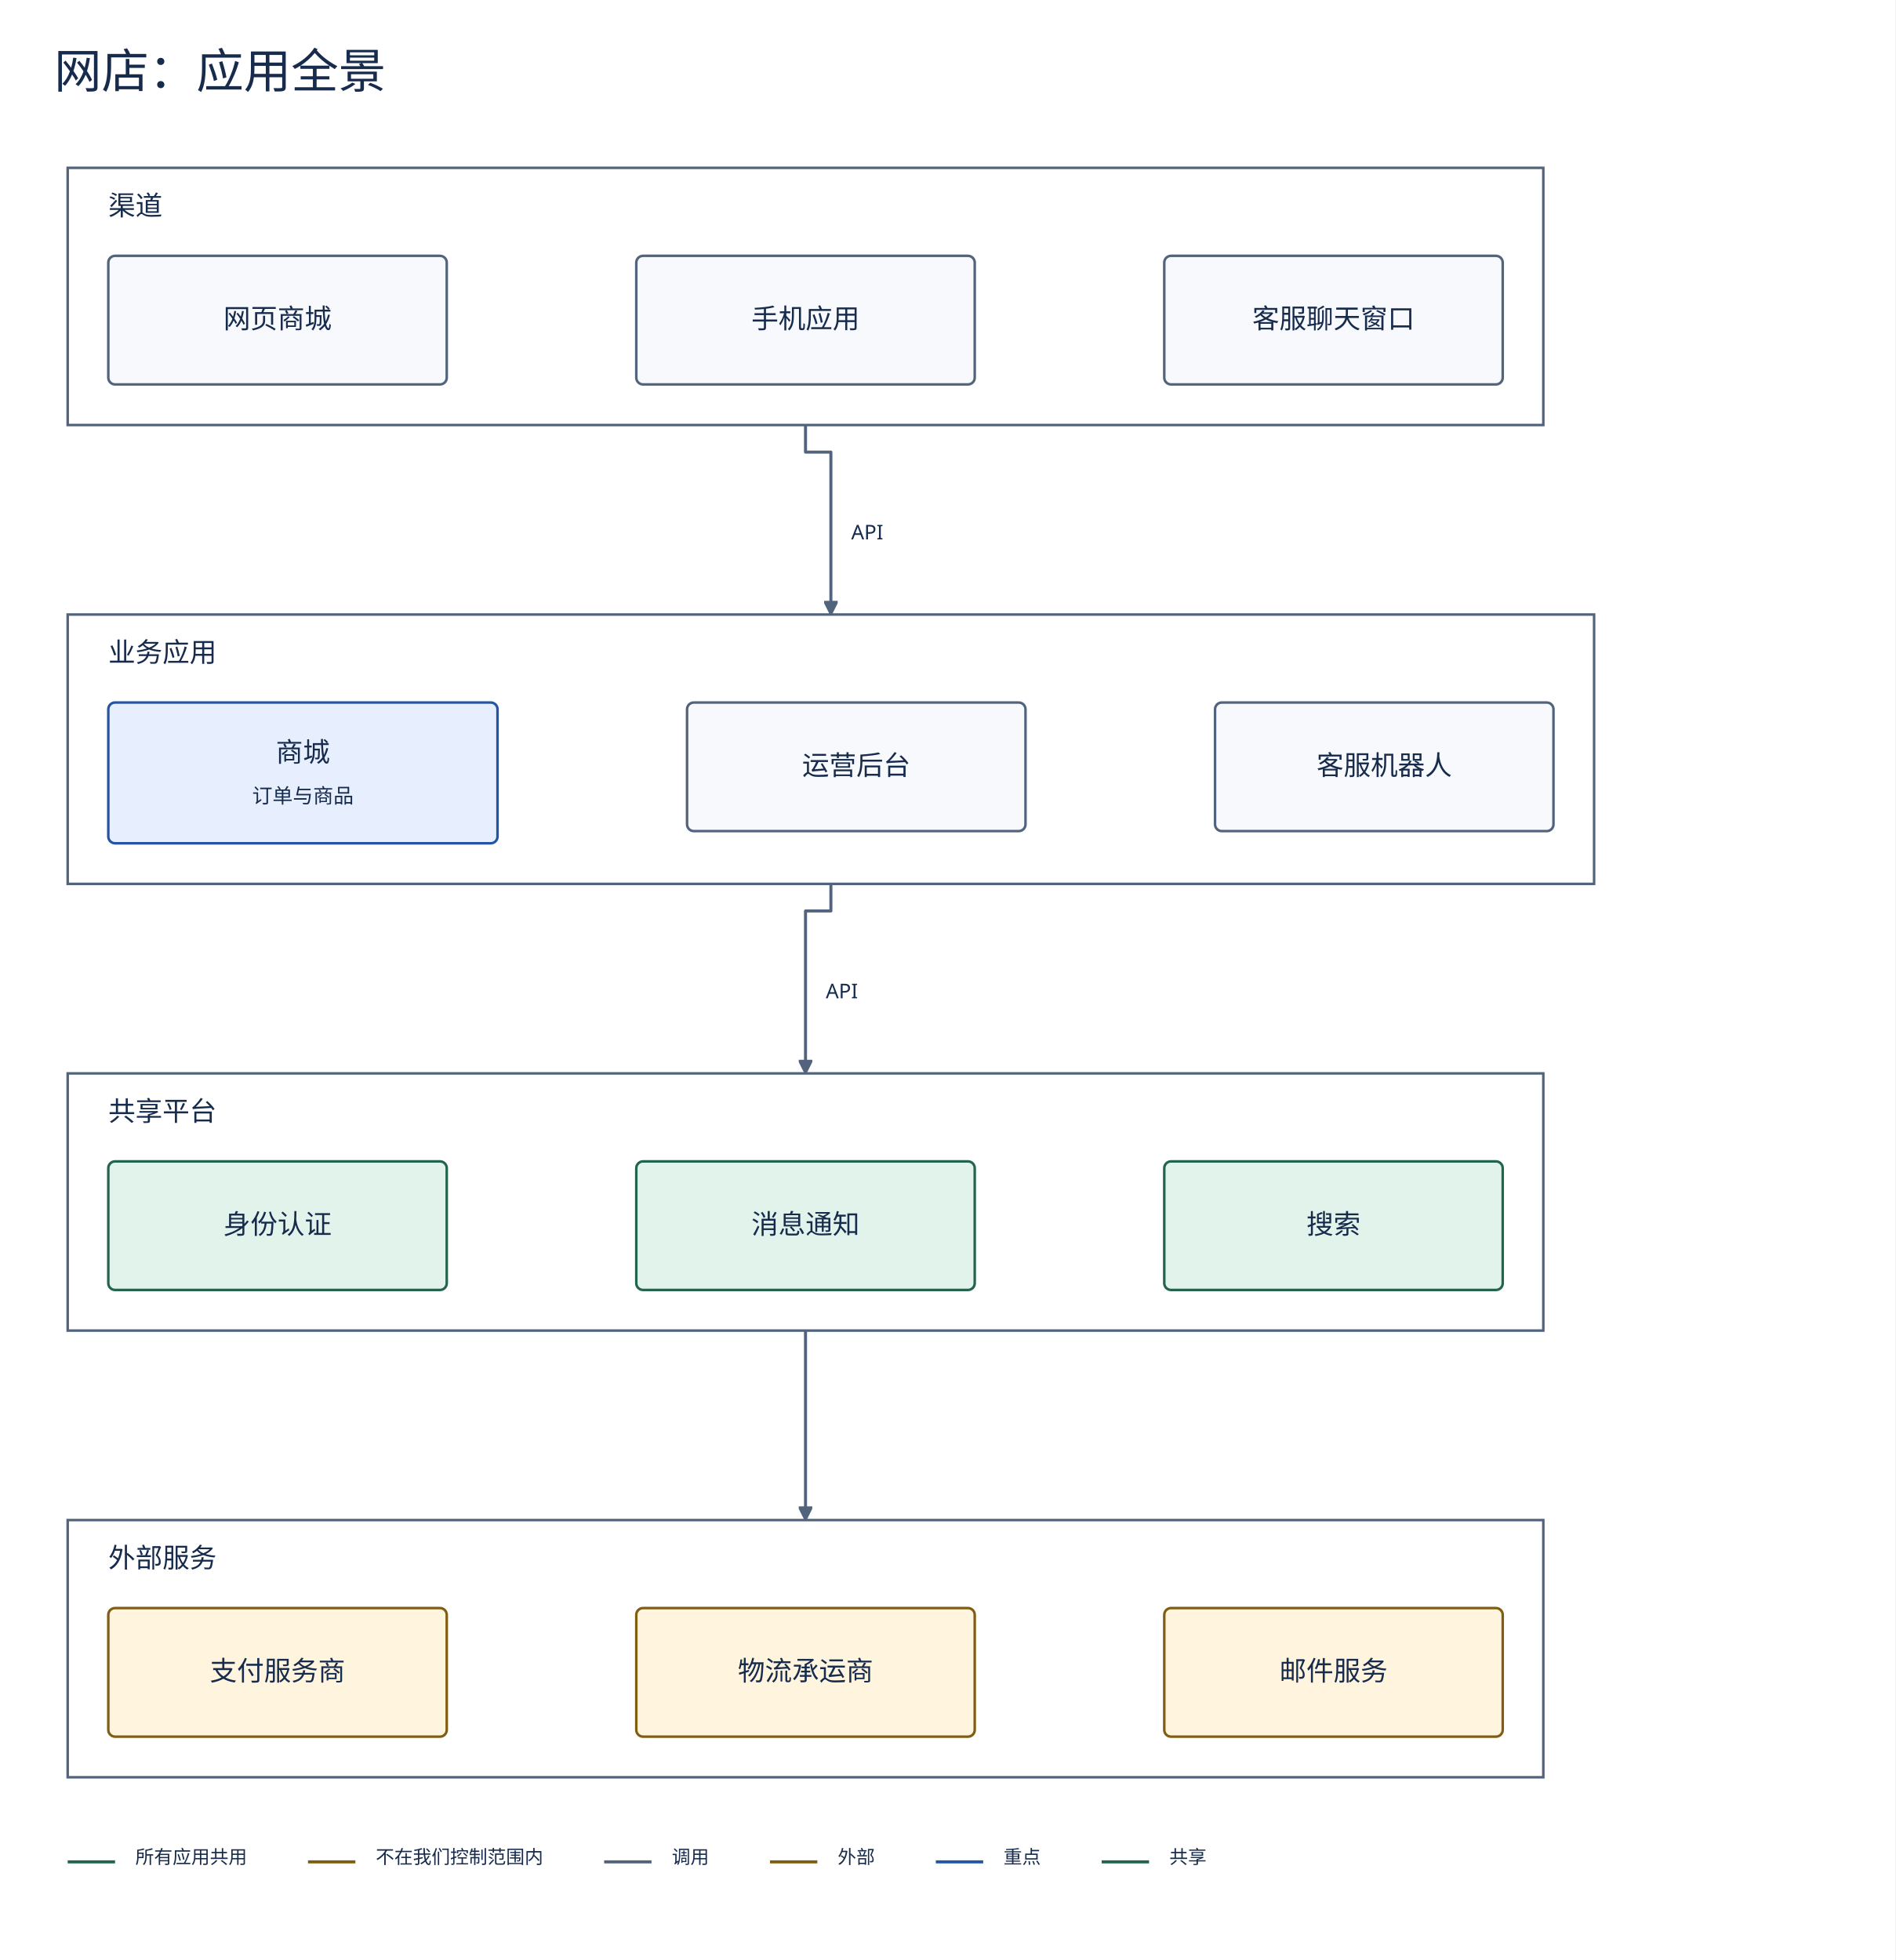
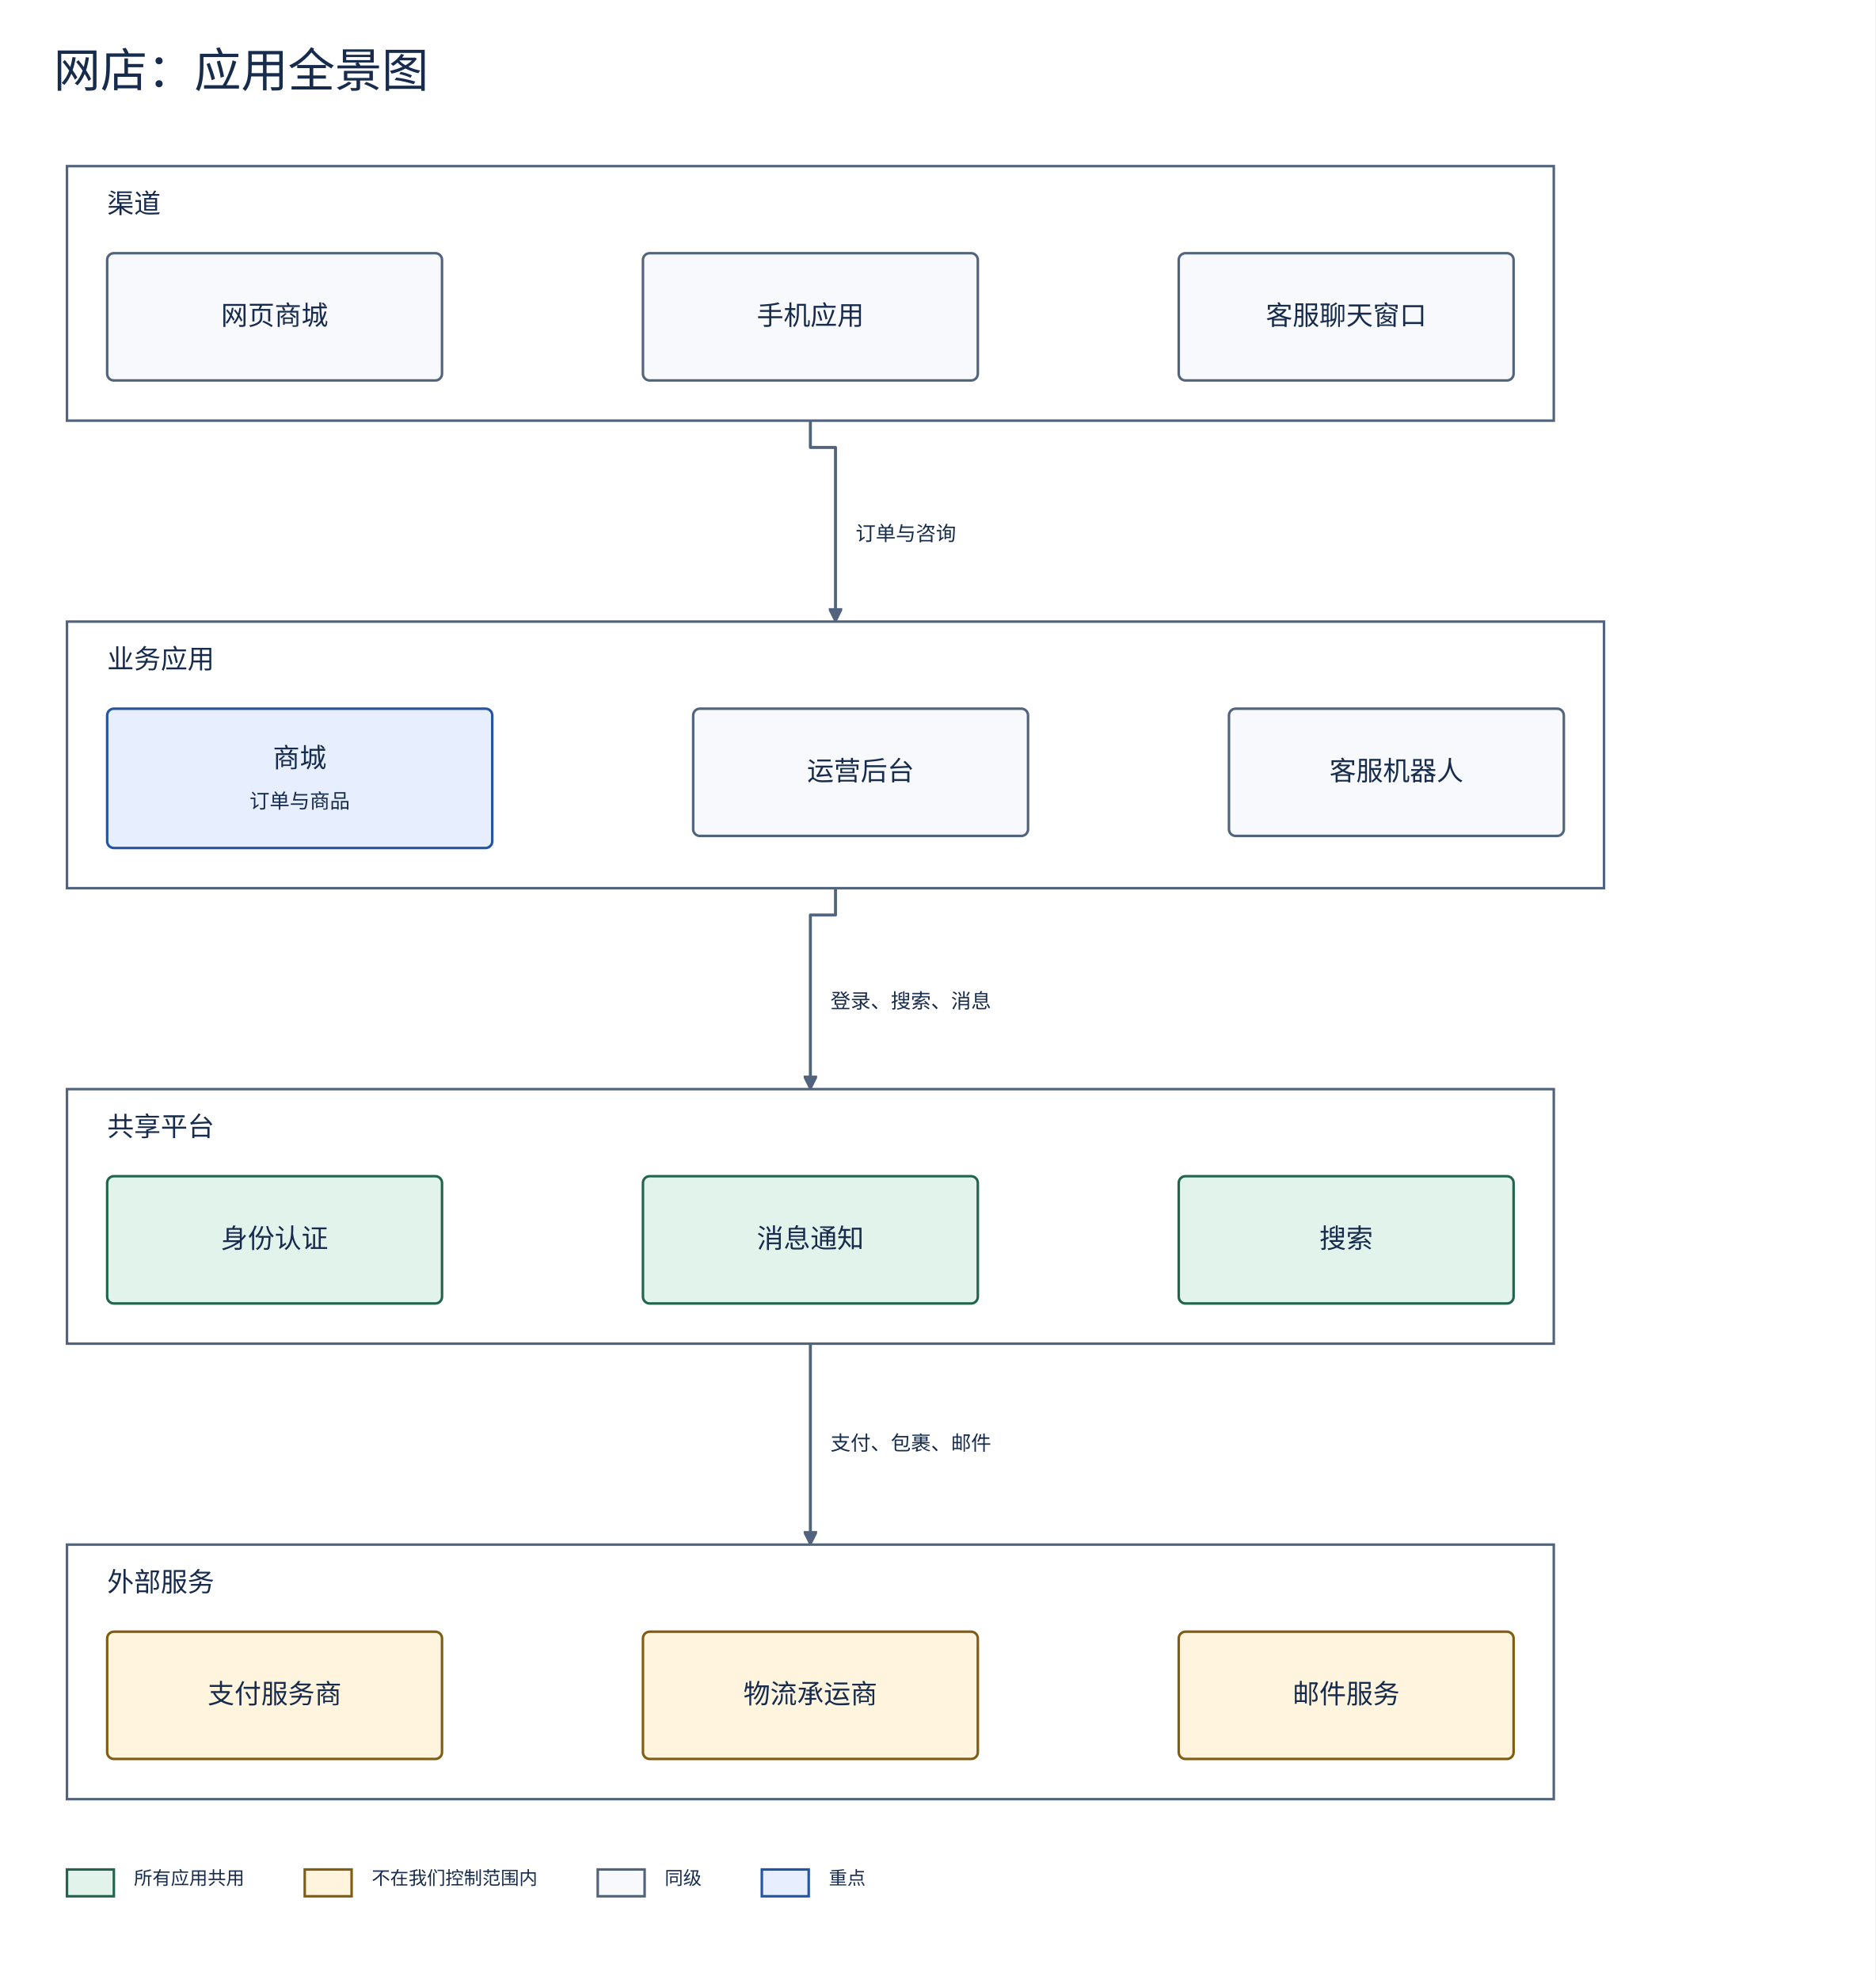
- <svg xmlns="http://www.w3.org/2000/svg" viewBox="0 0 1120 1158.4" width="1120" height="1158.4" lang="zh" role="img" aria-labelledby="c1-zh-document-title c1-zh-document-desc" data-archatlas="0.1" data-measured-with="pillow">
+ <svg xmlns="http://www.w3.org/2000/svg" viewBox="0 0 1120 1182.4" width="1120" height="1182.4" lang="zh" role="img" aria-labelledby="c1-zh-document-title c1-zh-document-desc" data-archatlas="0.1" data-measured-with="pillow">
  <defs>
-     <marker id="c1-zh-marker-external-arrow" viewBox="0 0 10 10" refX="10" refY="5" markerWidth="8" markerHeight="8" markerUnits="userSpaceOnUse" orient="auto-start-reverse">
-       <path d="M 0 0 L 10 5 L 0 10 Z" fill="#805d12" stroke="#805d12" stroke-width="1.5" />
-     </marker>
-     <marker id="c1-zh-marker-external-circle" viewBox="0 0 10 10" refX="5" refY="5" markerWidth="8" markerHeight="8" markerUnits="userSpaceOnUse">
-       <circle cx="5" cy="5" r="3.5" fill="#ffffff" stroke="#805d12" stroke-width="1.5" />
-     </marker>
    <marker id="c1-zh-marker-peer-arrow" viewBox="0 0 10 10" refX="10" refY="5" markerWidth="8" markerHeight="8" markerUnits="userSpaceOnUse" orient="auto-start-reverse">
      <path d="M 0 0 L 10 5 L 0 10 Z" fill="#52647d" stroke="#52647d" stroke-width="1.5" />
    </marker>
    <marker id="c1-zh-marker-peer-circle" viewBox="0 0 10 10" refX="5" refY="5" markerWidth="8" markerHeight="8" markerUnits="userSpaceOnUse">
      <circle cx="5" cy="5" r="3.5" fill="#ffffff" stroke="#52647d" stroke-width="1.5" />
    </marker>
-     <marker id="c1-zh-marker-primary-arrow" viewBox="0 0 10 10" refX="10" refY="5" markerWidth="8" markerHeight="8" markerUnits="userSpaceOnUse" orient="auto-start-reverse">
-       <path d="M 0 0 L 10 5 L 0 10 Z" fill="#2455a4" stroke="#2455a4" stroke-width="1.5" />
-     </marker>
-     <marker id="c1-zh-marker-primary-circle" viewBox="0 0 10 10" refX="5" refY="5" markerWidth="8" markerHeight="8" markerUnits="userSpaceOnUse">
-       <circle cx="5" cy="5" r="3.5" fill="#ffffff" stroke="#2455a4" stroke-width="1.5" />
-     </marker>
-     <marker id="c1-zh-marker-shared-arrow" viewBox="0 0 10 10" refX="10" refY="5" markerWidth="8" markerHeight="8" markerUnits="userSpaceOnUse" orient="auto-start-reverse">
-       <path d="M 0 0 L 10 5 L 0 10 Z" fill="#22644d" stroke="#22644d" stroke-width="1.5" />
-     </marker>
-     <marker id="c1-zh-marker-shared-circle" viewBox="0 0 10 10" refX="5" refY="5" markerWidth="8" markerHeight="8" markerUnits="userSpaceOnUse">
-       <circle cx="5" cy="5" r="3.5" fill="#ffffff" stroke="#22644d" stroke-width="1.5" />
-     </marker>
  </defs>
-   <rect width="1120" height="1158.4" fill="#ffffff" data-role="canvas" />
-   <rect id="c1-zh-shape-group-g_ch" data-id="g_ch" data-role="group" data-parent="" data-kind="layer" fill="#ffffff" stroke="#52647d" stroke-width="1.5" data-box="40 99.2 872 152" x="40" y="99.2" width="872" height="152" rx="0" />
+   <rect width="1120" height="1182.4" fill="#ffffff" data-role="canvas" />
+   <rect id="c1-zh-shape-group-g_ch" data-id="g_ch" data-role="group" data-parent="" data-kind="layer" fill="#ffffff" stroke="#52647d" stroke-width="1.5" data-box="40 99.2 888 152" x="40" y="99.2" width="888" height="152" rx="0" />
  <rect id="c1-zh-shape-node-web" data-id="web" data-role="node" data-parent="g_ch" data-kind="system" fill="#f7f9fc" stroke="#52647d" stroke-width="1.5" data-box="64 151.2 200 76" x="64" y="151.2" width="200" height="76" rx="4" />
-   <rect id="c1-zh-shape-node-mob" data-id="mob" data-role="node" data-parent="g_ch" data-kind="system" fill="#f7f9fc" stroke="#52647d" stroke-width="1.5" data-box="376 151.2 200 76" x="376" y="151.2" width="200" height="76" rx="4" />
-   <rect id="c1-zh-shape-node-chat" data-id="chat" data-role="node" data-parent="g_ch" data-kind="system" fill="#f7f9fc" stroke="#52647d" stroke-width="1.5" data-box="688 151.2 200 76" x="688" y="151.2" width="200" height="76" rx="4" />
-   <rect id="c1-zh-shape-group-g_app" data-id="g_app" data-role="group" data-parent="" data-kind="layer" fill="#ffffff" stroke="#52647d" stroke-width="1.5" data-box="40 363.2 902 159.2" x="40" y="363.2" width="902" height="159.2" rx="0" />
-   <rect id="c1-zh-shape-node-shop" data-id="shop" data-role="node" data-parent="g_app" data-kind="system" fill="#e7efff" stroke="#2455a4" stroke-width="1.5" data-box="64 415.2 230 83.2" x="64" y="415.2" width="230" height="83.2" rx="4" />
-   <rect id="c1-zh-shape-node-back" data-id="back" data-role="node" data-parent="g_app" data-kind="system" fill="#f7f9fc" stroke="#52647d" stroke-width="1.5" data-box="406 415.2 200 76" x="406" y="415.2" width="200" height="76" rx="4" />
-   <rect id="c1-zh-shape-node-bot" data-id="bot" data-role="node" data-parent="g_app" data-kind="system" fill="#f7f9fc" stroke="#52647d" stroke-width="1.5" data-box="718 415.2 200 76" x="718" y="415.2" width="200" height="76" rx="4" />
-   <rect id="c1-zh-shape-group-g_pl" data-id="g_pl" data-role="group" data-parent="" data-kind="layer" fill="#ffffff" stroke="#52647d" stroke-width="1.5" data-box="40 634.4 872 152" x="40" y="634.4" width="872" height="152" rx="0" />
-   <rect id="c1-zh-shape-node-idp" data-id="idp" data-role="node" data-parent="g_pl" data-kind="system" fill="#e2f3ec" stroke="#22644d" stroke-width="1.5" data-box="64 686.4 200 76" x="64" y="686.4" width="200" height="76" rx="4" />
-   <rect id="c1-zh-shape-node-notif" data-id="notif" data-role="node" data-parent="g_pl" data-kind="system" fill="#e2f3ec" stroke="#22644d" stroke-width="1.5" data-box="376 686.4 200 76" x="376" y="686.4" width="200" height="76" rx="4" />
-   <rect id="c1-zh-shape-node-search" data-id="search" data-role="node" data-parent="g_pl" data-kind="system" fill="#e2f3ec" stroke="#22644d" stroke-width="1.5" data-box="688 686.4 200 76" x="688" y="686.4" width="200" height="76" rx="4" />
-   <rect id="c1-zh-shape-group-g_ex" data-id="g_ex" data-role="group" data-parent="" data-kind="layer" fill="#ffffff" stroke="#52647d" stroke-width="1.5" data-box="40 898.4 872 152" x="40" y="898.4" width="872" height="152" rx="0" />
-   <rect id="c1-zh-shape-node-pay" data-id="pay" data-role="node" data-parent="g_ex" data-kind="external" fill="#fff5df" stroke="#805d12" stroke-width="1.5" data-box="64 950.4 200 76" x="64" y="950.4" width="200" height="76" rx="4" />
-   <rect id="c1-zh-shape-node-car" data-id="car" data-role="node" data-parent="g_ex" data-kind="external" fill="#fff5df" stroke="#805d12" stroke-width="1.5" data-box="376 950.4 200 76" x="376" y="950.4" width="200" height="76" rx="4" />
-   <rect id="c1-zh-shape-node-mail" data-id="mail" data-role="node" data-parent="g_ex" data-kind="external" fill="#fff5df" stroke="#805d12" stroke-width="1.5" data-box="688 950.4 200 76" x="688" y="950.4" width="200" height="76" rx="4" />
-   <polyline id="c1-zh-edge-edge-1" data-id="edge-1" data-role="edge" data-from="g_ch" data-to="g_app" data-kind="call" points="476,251.2 476,267.2 491,267.2 491,363.2" fill="none" stroke="#52647d" stroke-width="1.8" stroke-linejoin="round" marker-end="url(#c1-zh-marker-peer-arrow)" />
-   <polyline id="c1-zh-edge-edge-2" data-id="edge-2" data-role="edge" data-from="g_app" data-to="g_pl" data-kind="call" points="491,522.4 491,538.4 476,538.4 476,634.4" fill="none" stroke="#52647d" stroke-width="1.8" stroke-linejoin="round" marker-end="url(#c1-zh-marker-peer-arrow)" />
-   <polyline id="c1-zh-edge-edge-3" data-id="edge-3" data-role="edge" data-from="g_pl" data-to="g_ex" data-kind="call" points="476,786.4 476,898.4" fill="none" stroke="#52647d" stroke-width="1.8" stroke-linejoin="round" marker-end="url(#c1-zh-marker-peer-arrow)" />
-   <polyline id="c1-zh-edge-legend-line-0" data-id="legend-line-0" data-role="edge" data-from="" data-to="" data-kind="legend" points="40,1100.4 68,1100.4" fill="none" stroke="#22644d" stroke-width="1.8" stroke-linejoin="round" />
-   <polyline id="c1-zh-edge-legend-line-1" data-id="legend-line-1" data-role="edge" data-from="" data-to="" data-kind="legend" points="182,1100.4 210,1100.4" fill="none" stroke="#805d12" stroke-width="1.8" stroke-linejoin="round" />
-   <polyline id="c1-zh-edge-legend-line-2" data-id="legend-line-2" data-role="edge" data-from="" data-to="" data-kind="legend" points="357,1100.4 385,1100.4" fill="none" stroke="#52647d" stroke-width="1.8" stroke-linejoin="round" />
-   <polyline id="c1-zh-edge-legend-line-3" data-id="legend-line-3" data-role="edge" data-from="" data-to="" data-kind="legend" points="455,1100.4 483,1100.4" fill="none" stroke="#805d12" stroke-width="1.8" stroke-linejoin="round" />
-   <polyline id="c1-zh-edge-legend-line-4" data-id="legend-line-4" data-role="edge" data-from="" data-to="" data-kind="legend" points="553,1100.4 581,1100.4" fill="none" stroke="#2455a4" stroke-width="1.8" stroke-linejoin="round" />
-   <polyline id="c1-zh-edge-legend-line-5" data-id="legend-line-5" data-role="edge" data-from="" data-to="" data-kind="legend" points="651,1100.4 679,1100.4" fill="none" stroke="#22644d" stroke-width="1.8" stroke-linejoin="round" />
-   <rect id="c1-zh-shape-label-bg-__edge-1-background" data-id="__edge-1-background" data-role="label-bg" data-parent="edge-1" x="498" y="302.8" width="29" height="24.8" fill="#ffffff" fill-opacity="0.92" rx="3" />
-   <rect id="c1-zh-shape-label-bg-__edge-2-background" data-id="__edge-2-background" data-role="label-bg" data-parent="edge-2" x="483" y="574" width="29" height="24.8" fill="#ffffff" fill-opacity="0.92" rx="3" />
-   <text id="c1-zh-text-title-figure-title" data-id="figure-title" data-role="title" data-owner="" x="32" y="52" font-size="28" font-family="&quot;Noto Sans&quot;, &quot;DejaVu Sans&quot;, &quot;Liberation Sans&quot;, &quot;Noto Sans CJK SC&quot;, sans-serif" text-anchor="start" fill="#172b4d" data-text-box="32 24 196 39.2">
+   <rect id="c1-zh-shape-node-mob" data-id="mob" data-role="node" data-parent="g_ch" data-kind="system" fill="#f7f9fc" stroke="#52647d" stroke-width="1.5" data-box="384 151.2 200 76" x="384" y="151.2" width="200" height="76" rx="4" />
+   <rect id="c1-zh-shape-node-chat" data-id="chat" data-role="node" data-parent="g_ch" data-kind="system" fill="#f7f9fc" stroke="#52647d" stroke-width="1.5" data-box="704 151.2 200 76" x="704" y="151.2" width="200" height="76" rx="4" />
+   <rect id="c1-zh-shape-group-g_app" data-id="g_app" data-role="group" data-parent="" data-kind="layer" fill="#ffffff" stroke="#52647d" stroke-width="1.5" data-box="40 371.2 918 159.2" x="40" y="371.2" width="918" height="159.2" rx="0" />
+   <rect id="c1-zh-shape-node-shop" data-id="shop" data-role="node" data-parent="g_app" data-kind="system" fill="#e7efff" stroke="#2455a4" stroke-width="1.5" data-box="64 423.2 230 83.2" x="64" y="423.2" width="230" height="83.2" rx="4" />
+   <rect id="c1-zh-shape-node-back" data-id="back" data-role="node" data-parent="g_app" data-kind="system" fill="#f7f9fc" stroke="#52647d" stroke-width="1.5" data-box="414 423.2 200 76" x="414" y="423.2" width="200" height="76" rx="4" />
+   <rect id="c1-zh-shape-node-bot" data-id="bot" data-role="node" data-parent="g_app" data-kind="system" fill="#f7f9fc" stroke="#52647d" stroke-width="1.5" data-box="734 423.2 200 76" x="734" y="423.2" width="200" height="76" rx="4" />
+   <rect id="c1-zh-shape-group-g_pl" data-id="g_pl" data-role="group" data-parent="" data-kind="layer" fill="#ffffff" stroke="#52647d" stroke-width="1.5" data-box="40 650.4 888 152" x="40" y="650.4" width="888" height="152" rx="0" />
+   <rect id="c1-zh-shape-node-idp" data-id="idp" data-role="node" data-parent="g_pl" data-kind="system" fill="#e2f3ec" stroke="#22644d" stroke-width="1.5" data-box="64 702.4 200 76" x="64" y="702.4" width="200" height="76" rx="4" />
+   <rect id="c1-zh-shape-node-notif" data-id="notif" data-role="node" data-parent="g_pl" data-kind="system" fill="#e2f3ec" stroke="#22644d" stroke-width="1.5" data-box="384 702.4 200 76" x="384" y="702.4" width="200" height="76" rx="4" />
+   <rect id="c1-zh-shape-node-search" data-id="search" data-role="node" data-parent="g_pl" data-kind="system" fill="#e2f3ec" stroke="#22644d" stroke-width="1.5" data-box="704 702.4 200 76" x="704" y="702.4" width="200" height="76" rx="4" />
+   <rect id="c1-zh-shape-group-g_ex" data-id="g_ex" data-role="group" data-parent="" data-kind="layer" fill="#ffffff" stroke="#52647d" stroke-width="1.5" data-box="40 922.4 888 152" x="40" y="922.4" width="888" height="152" rx="0" />
+   <rect id="c1-zh-shape-node-pay" data-id="pay" data-role="node" data-parent="g_ex" data-kind="external" fill="#fff5df" stroke="#805d12" stroke-width="1.5" data-box="64 974.4 200 76" x="64" y="974.4" width="200" height="76" rx="4" />
+   <rect id="c1-zh-shape-node-car" data-id="car" data-role="node" data-parent="g_ex" data-kind="external" fill="#fff5df" stroke="#805d12" stroke-width="1.5" data-box="384 974.4 200 76" x="384" y="974.4" width="200" height="76" rx="4" />
+   <rect id="c1-zh-shape-node-mail" data-id="mail" data-role="node" data-parent="g_ex" data-kind="external" fill="#fff5df" stroke="#805d12" stroke-width="1.5" data-box="704 974.4 200 76" x="704" y="974.4" width="200" height="76" rx="4" />
+   <rect id="c1-zh-shape-legend-swatch-__legend-swatch-0" data-id="__legend-swatch-0" data-role="legend-swatch" data-parent="" data-kind="component" fill="#e2f3ec" stroke="#22644d" stroke-width="1.5" data-box="40 1116.4 28 16" x="40" y="1116.4" width="28" height="16" rx="0" />
+   <rect id="c1-zh-shape-legend-swatch-__legend-swatch-1" data-id="__legend-swatch-1" data-role="legend-swatch" data-parent="" data-kind="component" fill="#fff5df" stroke="#805d12" stroke-width="1.5" data-box="182 1116.4 28 16" x="182" y="1116.4" width="28" height="16" rx="0" />
+   <rect id="c1-zh-shape-legend-swatch-__legend-swatch-2" data-id="__legend-swatch-2" data-role="legend-swatch" data-parent="" data-kind="component" fill="#f7f9fc" stroke="#52647d" stroke-width="1.5" data-box="357 1116.4 28 16" x="357" y="1116.4" width="28" height="16" rx="0" />
+   <rect id="c1-zh-shape-legend-swatch-__legend-swatch-3" data-id="__legend-swatch-3" data-role="legend-swatch" data-parent="" data-kind="component" fill="#e7efff" stroke="#2455a4" stroke-width="1.5" data-box="455 1116.4 28 16" x="455" y="1116.4" width="28" height="16" rx="0" />
+   <polyline id="c1-zh-edge-edge-1" data-id="edge-1" data-role="edge" data-from="g_ch" data-to="g_app" data-kind="call" points="484,251.2 484,267.2 499,267.2 499,371.2" fill="none" stroke="#52647d" stroke-width="1.8" stroke-linejoin="round" marker-end="url(#c1-zh-marker-peer-arrow)" />
+   <polyline id="c1-zh-edge-edge-2" data-id="edge-2" data-role="edge" data-from="g_app" data-to="g_pl" data-kind="call" points="499,530.4 499,546.4 484,546.4 484,650.4" fill="none" stroke="#52647d" stroke-width="1.8" stroke-linejoin="round" marker-end="url(#c1-zh-marker-peer-arrow)" />
+   <polyline id="c1-zh-edge-edge-3" data-id="edge-3" data-role="edge" data-from="g_pl" data-to="g_ex" data-kind="call" points="484,802.4 484,922.4" fill="none" stroke="#52647d" stroke-width="1.8" stroke-linejoin="round" marker-end="url(#c1-zh-marker-peer-arrow)" />
+   <rect id="c1-zh-shape-label-bg-__edge-1-background" data-id="__edge-1-background" data-role="label-bg" data-parent="edge-1" x="506" y="306.8" width="70" height="24.8" fill="#ffffff" fill-opacity="0.92" rx="3" />
+   <rect id="c1-zh-shape-label-bg-__edge-2-background" data-id="__edge-2-background" data-role="label-bg" data-parent="edge-2" x="491" y="586" width="106" height="24.8" fill="#ffffff" fill-opacity="0.92" rx="3" />
+   <rect id="c1-zh-shape-label-bg-__edge-3-background" data-id="__edge-3-background" data-role="label-bg" data-parent="edge-3" x="491" y="850" width="106" height="24.8" fill="#ffffff" fill-opacity="0.92" rx="3" />
+   <text id="c1-zh-text-title-figure-title" data-id="figure-title" data-role="title" data-owner="" x="32" y="52" font-size="28" font-family="&quot;Noto Sans&quot;, &quot;DejaVu Sans&quot;, &quot;Liberation Sans&quot;, &quot;Noto Sans CJK SC&quot;, sans-serif" text-anchor="start" fill="#172b4d" data-text-box="32 24 224 39.2">
    <tspan x="32" y="52">
-       <tspan font-family="Noto Sans CJK SC">网店：应用全景</tspan>
+       <tspan font-family="Noto Sans CJK SC">网店：应用全景图</tspan>
    </tspan>
  </text>
  <text id="c1-zh-text-group-title-g_ch-title" data-id="g_ch-title" data-role="group-title" data-owner="g_ch" x="64" y="127.2" font-size="16" font-family="&quot;Noto Sans&quot;, &quot;DejaVu Sans&quot;, &quot;Liberation Sans&quot;, &quot;Noto Sans CJK SC&quot;, sans-serif" text-anchor="start" fill="#172b4d" data-text-box="64 111.2 32 22.4">
    <tspan x="64" y="127.2">
      <tspan font-family="Noto Sans CJK SC">渠道</tspan>
    </tspan>
  </text>
  <text id="c1-zh-text-name-web-name" data-id="web-name" data-role="name" data-owner="web" x="164" y="194" font-size="16" font-family="&quot;Noto Sans&quot;, &quot;DejaVu Sans&quot;, &quot;Liberation Sans&quot;, &quot;Noto Sans CJK SC&quot;, sans-serif" text-anchor="middle" fill="#172b4d" data-text-box="132 178 64 22.4">
    <tspan x="164" y="194">
      <tspan font-family="Noto Sans CJK SC">网页商城</tspan>
    </tspan>
  </text>
-   <text id="c1-zh-text-name-mob-name" data-id="mob-name" data-role="name" data-owner="mob" x="476" y="194" font-size="16" font-family="&quot;Noto Sans&quot;, &quot;DejaVu Sans&quot;, &quot;Liberation Sans&quot;, &quot;Noto Sans CJK SC&quot;, sans-serif" text-anchor="middle" fill="#172b4d" data-text-box="444 178 64 22.4">
-     <tspan x="476" y="194">
+   <text id="c1-zh-text-name-mob-name" data-id="mob-name" data-role="name" data-owner="mob" x="484" y="194" font-size="16" font-family="&quot;Noto Sans&quot;, &quot;DejaVu Sans&quot;, &quot;Liberation Sans&quot;, &quot;Noto Sans CJK SC&quot;, sans-serif" text-anchor="middle" fill="#172b4d" data-text-box="452 178 64 22.4">
+     <tspan x="484" y="194">
      <tspan font-family="Noto Sans CJK SC">手机应用</tspan>
    </tspan>
  </text>
-   <text id="c1-zh-text-name-chat-name" data-id="chat-name" data-role="name" data-owner="chat" x="788" y="194" font-size="16" font-family="&quot;Noto Sans&quot;, &quot;DejaVu Sans&quot;, &quot;Liberation Sans&quot;, &quot;Noto Sans CJK SC&quot;, sans-serif" text-anchor="middle" fill="#172b4d" data-text-box="740 178 96 22.4">
-     <tspan x="788" y="194">
+   <text id="c1-zh-text-name-chat-name" data-id="chat-name" data-role="name" data-owner="chat" x="804" y="194" font-size="16" font-family="&quot;Noto Sans&quot;, &quot;DejaVu Sans&quot;, &quot;Liberation Sans&quot;, &quot;Noto Sans CJK SC&quot;, sans-serif" text-anchor="middle" fill="#172b4d" data-text-box="756 178 96 22.4">
+     <tspan x="804" y="194">
      <tspan font-family="Noto Sans CJK SC">客服聊天窗口</tspan>
    </tspan>
  </text>
-   <text id="c1-zh-text-group-title-g_app-title" data-id="g_app-title" data-role="group-title" data-owner="g_app" x="64" y="391.2" font-size="16" font-family="&quot;Noto Sans&quot;, &quot;DejaVu Sans&quot;, &quot;Liberation Sans&quot;, &quot;Noto Sans CJK SC&quot;, sans-serif" text-anchor="start" fill="#172b4d" data-text-box="64 375.2 64 22.4">
-     <tspan x="64" y="391.2">
+   <text id="c1-zh-text-group-title-g_app-title" data-id="g_app-title" data-role="group-title" data-owner="g_app" x="64" y="399.2" font-size="16" font-family="&quot;Noto Sans&quot;, &quot;DejaVu Sans&quot;, &quot;Liberation Sans&quot;, &quot;Noto Sans CJK SC&quot;, sans-serif" text-anchor="start" fill="#172b4d" data-text-box="64 383.2 64 22.4">
+     <tspan x="64" y="399.2">
      <tspan font-family="Noto Sans CJK SC">业务应用</tspan>
    </tspan>
  </text>
-   <text id="c1-zh-text-name-shop-name" data-id="shop-name" data-role="name" data-owner="shop" x="179" y="450.2" font-size="16" font-family="&quot;Noto Sans&quot;, &quot;DejaVu Sans&quot;, &quot;Liberation Sans&quot;, &quot;Noto Sans CJK SC&quot;, sans-serif" text-anchor="middle" fill="#172b4d" data-text-box="163 434.2 32 22.4">
-     <tspan x="179" y="450.2">
+   <text id="c1-zh-text-name-shop-name" data-id="shop-name" data-role="name" data-owner="shop" x="179" y="458.2" font-size="16" font-family="&quot;Noto Sans&quot;, &quot;DejaVu Sans&quot;, &quot;Liberation Sans&quot;, &quot;Noto Sans CJK SC&quot;, sans-serif" text-anchor="middle" fill="#172b4d" data-text-box="163 442.2 32 22.4">
+     <tspan x="179" y="458.2">
      <tspan font-family="Noto Sans CJK SC">商城</tspan>
    </tspan>
  </text>
-   <text id="c1-zh-text-sub-shop-sub" data-id="shop-sub" data-role="sub" data-owner="shop" x="179" y="474.6" font-size="12" font-family="&quot;Noto Sans&quot;, &quot;DejaVu Sans&quot;, &quot;Liberation Sans&quot;, &quot;Noto Sans CJK SC&quot;, sans-serif" text-anchor="middle" fill="#172b4d" data-text-box="149 462.6 60 16.8">
-     <tspan x="179" y="474.6">
+   <text id="c1-zh-text-sub-shop-sub" data-id="shop-sub" data-role="sub" data-owner="shop" x="179" y="482.6" font-size="12" font-family="&quot;Noto Sans&quot;, &quot;DejaVu Sans&quot;, &quot;Liberation Sans&quot;, &quot;Noto Sans CJK SC&quot;, sans-serif" text-anchor="middle" fill="#172b4d" data-text-box="149 470.6 60 16.8">
+     <tspan x="179" y="482.6">
      <tspan font-family="Noto Sans CJK SC">订单与商品</tspan>
    </tspan>
  </text>
-   <text id="c1-zh-text-name-back-name" data-id="back-name" data-role="name" data-owner="back" x="506" y="458" font-size="16" font-family="&quot;Noto Sans&quot;, &quot;DejaVu Sans&quot;, &quot;Liberation Sans&quot;, &quot;Noto Sans CJK SC&quot;, sans-serif" text-anchor="middle" fill="#172b4d" data-text-box="474 442 64 22.4">
-     <tspan x="506" y="458">
+   <text id="c1-zh-text-name-back-name" data-id="back-name" data-role="name" data-owner="back" x="514" y="466" font-size="16" font-family="&quot;Noto Sans&quot;, &quot;DejaVu Sans&quot;, &quot;Liberation Sans&quot;, &quot;Noto Sans CJK SC&quot;, sans-serif" text-anchor="middle" fill="#172b4d" data-text-box="482 450 64 22.4">
+     <tspan x="514" y="466">
      <tspan font-family="Noto Sans CJK SC">运营后台</tspan>
    </tspan>
  </text>
-   <text id="c1-zh-text-name-bot-name" data-id="bot-name" data-role="name" data-owner="bot" x="818" y="458" font-size="16" font-family="&quot;Noto Sans&quot;, &quot;DejaVu Sans&quot;, &quot;Liberation Sans&quot;, &quot;Noto Sans CJK SC&quot;, sans-serif" text-anchor="middle" fill="#172b4d" data-text-box="778 442 80 22.4">
-     <tspan x="818" y="458">
+   <text id="c1-zh-text-name-bot-name" data-id="bot-name" data-role="name" data-owner="bot" x="834" y="466" font-size="16" font-family="&quot;Noto Sans&quot;, &quot;DejaVu Sans&quot;, &quot;Liberation Sans&quot;, &quot;Noto Sans CJK SC&quot;, sans-serif" text-anchor="middle" fill="#172b4d" data-text-box="794 450 80 22.4">
+     <tspan x="834" y="466">
      <tspan font-family="Noto Sans CJK SC">客服机器人</tspan>
    </tspan>
  </text>
-   <text id="c1-zh-text-group-title-g_pl-title" data-id="g_pl-title" data-role="group-title" data-owner="g_pl" x="64" y="662.4" font-size="16" font-family="&quot;Noto Sans&quot;, &quot;DejaVu Sans&quot;, &quot;Liberation Sans&quot;, &quot;Noto Sans CJK SC&quot;, sans-serif" text-anchor="start" fill="#172b4d" data-text-box="64 646.4 64 22.4">
-     <tspan x="64" y="662.4">
+   <text id="c1-zh-text-group-title-g_pl-title" data-id="g_pl-title" data-role="group-title" data-owner="g_pl" x="64" y="678.4" font-size="16" font-family="&quot;Noto Sans&quot;, &quot;DejaVu Sans&quot;, &quot;Liberation Sans&quot;, &quot;Noto Sans CJK SC&quot;, sans-serif" text-anchor="start" fill="#172b4d" data-text-box="64 662.4 64 22.4">
+     <tspan x="64" y="678.4">
      <tspan font-family="Noto Sans CJK SC">共享平台</tspan>
    </tspan>
  </text>
-   <text id="c1-zh-text-name-idp-name" data-id="idp-name" data-role="name" data-owner="idp" x="164" y="729.2" font-size="16" font-family="&quot;Noto Sans&quot;, &quot;DejaVu Sans&quot;, &quot;Liberation Sans&quot;, &quot;Noto Sans CJK SC&quot;, sans-serif" text-anchor="middle" fill="#172b4d" data-text-box="132 713.2 64 22.4">
-     <tspan x="164" y="729.2">
+   <text id="c1-zh-text-name-idp-name" data-id="idp-name" data-role="name" data-owner="idp" x="164" y="745.2" font-size="16" font-family="&quot;Noto Sans&quot;, &quot;DejaVu Sans&quot;, &quot;Liberation Sans&quot;, &quot;Noto Sans CJK SC&quot;, sans-serif" text-anchor="middle" fill="#172b4d" data-text-box="132 729.2 64 22.4">
+     <tspan x="164" y="745.2">
      <tspan font-family="Noto Sans CJK SC">身份认证</tspan>
    </tspan>
  </text>
-   <text id="c1-zh-text-name-notif-name" data-id="notif-name" data-role="name" data-owner="notif" x="476" y="729.2" font-size="16" font-family="&quot;Noto Sans&quot;, &quot;DejaVu Sans&quot;, &quot;Liberation Sans&quot;, &quot;Noto Sans CJK SC&quot;, sans-serif" text-anchor="middle" fill="#172b4d" data-text-box="444 713.2 64 22.4">
-     <tspan x="476" y="729.2">
+   <text id="c1-zh-text-name-notif-name" data-id="notif-name" data-role="name" data-owner="notif" x="484" y="745.2" font-size="16" font-family="&quot;Noto Sans&quot;, &quot;DejaVu Sans&quot;, &quot;Liberation Sans&quot;, &quot;Noto Sans CJK SC&quot;, sans-serif" text-anchor="middle" fill="#172b4d" data-text-box="452 729.2 64 22.4">
+     <tspan x="484" y="745.2">
      <tspan font-family="Noto Sans CJK SC">消息通知</tspan>
    </tspan>
  </text>
-   <text id="c1-zh-text-name-search-name" data-id="search-name" data-role="name" data-owner="search" x="788" y="729.2" font-size="16" font-family="&quot;Noto Sans&quot;, &quot;DejaVu Sans&quot;, &quot;Liberation Sans&quot;, &quot;Noto Sans CJK SC&quot;, sans-serif" text-anchor="middle" fill="#172b4d" data-text-box="772 713.2 32 22.4">
-     <tspan x="788" y="729.2">
+   <text id="c1-zh-text-name-search-name" data-id="search-name" data-role="name" data-owner="search" x="804" y="745.2" font-size="16" font-family="&quot;Noto Sans&quot;, &quot;DejaVu Sans&quot;, &quot;Liberation Sans&quot;, &quot;Noto Sans CJK SC&quot;, sans-serif" text-anchor="middle" fill="#172b4d" data-text-box="788 729.2 32 22.4">
+     <tspan x="804" y="745.2">
      <tspan font-family="Noto Sans CJK SC">搜索</tspan>
    </tspan>
  </text>
-   <text id="c1-zh-text-group-title-g_ex-title" data-id="g_ex-title" data-role="group-title" data-owner="g_ex" x="64" y="926.4" font-size="16" font-family="&quot;Noto Sans&quot;, &quot;DejaVu Sans&quot;, &quot;Liberation Sans&quot;, &quot;Noto Sans CJK SC&quot;, sans-serif" text-anchor="start" fill="#172b4d" data-text-box="64 910.4 64 22.4">
-     <tspan x="64" y="926.4">
+   <text id="c1-zh-text-group-title-g_ex-title" data-id="g_ex-title" data-role="group-title" data-owner="g_ex" x="64" y="950.4" font-size="16" font-family="&quot;Noto Sans&quot;, &quot;DejaVu Sans&quot;, &quot;Liberation Sans&quot;, &quot;Noto Sans CJK SC&quot;, sans-serif" text-anchor="start" fill="#172b4d" data-text-box="64 934.4 64 22.4">
+     <tspan x="64" y="950.4">
      <tspan font-family="Noto Sans CJK SC">外部服务</tspan>
    </tspan>
  </text>
-   <text id="c1-zh-text-name-pay-name" data-id="pay-name" data-role="name" data-owner="pay" x="164" y="993.2" font-size="16" font-family="&quot;Noto Sans&quot;, &quot;DejaVu Sans&quot;, &quot;Liberation Sans&quot;, &quot;Noto Sans CJK SC&quot;, sans-serif" text-anchor="middle" fill="#172b4d" data-text-box="124 977.2 80 22.4">
-     <tspan x="164" y="993.2">
+   <text id="c1-zh-text-name-pay-name" data-id="pay-name" data-role="name" data-owner="pay" x="164" y="1017.2" font-size="16" font-family="&quot;Noto Sans&quot;, &quot;DejaVu Sans&quot;, &quot;Liberation Sans&quot;, &quot;Noto Sans CJK SC&quot;, sans-serif" text-anchor="middle" fill="#172b4d" data-text-box="124 1001.2 80 22.4">
+     <tspan x="164" y="1017.2">
      <tspan font-family="Noto Sans CJK SC">支付服务商</tspan>
    </tspan>
  </text>
-   <text id="c1-zh-text-name-car-name" data-id="car-name" data-role="name" data-owner="car" x="476" y="993.2" font-size="16" font-family="&quot;Noto Sans&quot;, &quot;DejaVu Sans&quot;, &quot;Liberation Sans&quot;, &quot;Noto Sans CJK SC&quot;, sans-serif" text-anchor="middle" fill="#172b4d" data-text-box="436 977.2 80 22.4">
-     <tspan x="476" y="993.2">
+   <text id="c1-zh-text-name-car-name" data-id="car-name" data-role="name" data-owner="car" x="484" y="1017.2" font-size="16" font-family="&quot;Noto Sans&quot;, &quot;DejaVu Sans&quot;, &quot;Liberation Sans&quot;, &quot;Noto Sans CJK SC&quot;, sans-serif" text-anchor="middle" fill="#172b4d" data-text-box="444 1001.2 80 22.4">
+     <tspan x="484" y="1017.2">
      <tspan font-family="Noto Sans CJK SC">物流承运商</tspan>
    </tspan>
  </text>
-   <text id="c1-zh-text-name-mail-name" data-id="mail-name" data-role="name" data-owner="mail" x="788" y="993.2" font-size="16" font-family="&quot;Noto Sans&quot;, &quot;DejaVu Sans&quot;, &quot;Liberation Sans&quot;, &quot;Noto Sans CJK SC&quot;, sans-serif" text-anchor="middle" fill="#172b4d" data-text-box="756 977.2 64 22.4">
-     <tspan x="788" y="993.2">
+   <text id="c1-zh-text-name-mail-name" data-id="mail-name" data-role="name" data-owner="mail" x="804" y="1017.2" font-size="16" font-family="&quot;Noto Sans&quot;, &quot;DejaVu Sans&quot;, &quot;Liberation Sans&quot;, &quot;Noto Sans CJK SC&quot;, sans-serif" text-anchor="middle" fill="#172b4d" data-text-box="772 1001.2 64 22.4">
+     <tspan x="804" y="1017.2">
      <tspan font-family="Noto Sans CJK SC">邮件服务</tspan>
    </tspan>
  </text>
-   <text id="c1-zh-text-edge-label-edge-1-label" data-id="edge-1-label" data-role="edge-label" data-owner="edge-1" x="512.5" y="318.8" font-size="12" font-family="&quot;Noto Sans&quot;, &quot;DejaVu Sans&quot;, &quot;Liberation Sans&quot;, &quot;Noto Sans CJK SC&quot;, sans-serif" text-anchor="middle" fill="#172b4d" data-text-box="503 306.8 19 16.8">
-     <tspan x="512.5" y="318.8">
-       <tspan font-family="Noto Sans">API</tspan>
+   <text id="c1-zh-text-edge-label-edge-1-label" data-id="edge-1-label" data-role="edge-label" data-owner="edge-1" x="541" y="322.8" font-size="12" font-family="&quot;Noto Sans&quot;, &quot;DejaVu Sans&quot;, &quot;Liberation Sans&quot;, &quot;Noto Sans CJK SC&quot;, sans-serif" text-anchor="middle" fill="#172b4d" data-text-box="511 310.8 60 16.8">
+     <tspan x="541" y="322.8">
+       <tspan font-family="Noto Sans CJK SC">订单与咨询</tspan>
    </tspan>
  </text>
-   <text id="c1-zh-text-edge-label-edge-2-label" data-id="edge-2-label" data-role="edge-label" data-owner="edge-2" x="497.5" y="590" font-size="12" font-family="&quot;Noto Sans&quot;, &quot;DejaVu Sans&quot;, &quot;Liberation Sans&quot;, &quot;Noto Sans CJK SC&quot;, sans-serif" text-anchor="middle" fill="#172b4d" data-text-box="488 578 19 16.8">
-     <tspan x="497.5" y="590">
-       <tspan font-family="Noto Sans">API</tspan>
+   <text id="c1-zh-text-edge-label-edge-2-label" data-id="edge-2-label" data-role="edge-label" data-owner="edge-2" x="544" y="602" font-size="12" font-family="&quot;Noto Sans&quot;, &quot;DejaVu Sans&quot;, &quot;Liberation Sans&quot;, &quot;Noto Sans CJK SC&quot;, sans-serif" text-anchor="middle" fill="#172b4d" data-text-box="496 590 96 16.8">
+     <tspan x="544" y="602">
+       <tspan font-family="Noto Sans CJK SC">登录、搜索、消息</tspan>
    </tspan>
  </text>
-   <text id="c1-zh-text-legend-legend-0" data-id="legend-0" data-role="legend" data-owner="" x="80" y="1101.4" font-size="11" font-family="&quot;Noto Sans&quot;, &quot;DejaVu Sans&quot;, &quot;Liberation Sans&quot;, &quot;Noto Sans CJK SC&quot;, sans-serif" text-anchor="start" fill="#172b4d" data-text-box="80 1090.4 66 15.4">
-     <tspan x="80" y="1101.4">
+   <text id="c1-zh-text-edge-label-edge-3-label" data-id="edge-3-label" data-role="edge-label" data-owner="edge-3" x="544" y="866" font-size="12" font-family="&quot;Noto Sans&quot;, &quot;DejaVu Sans&quot;, &quot;Liberation Sans&quot;, &quot;Noto Sans CJK SC&quot;, sans-serif" text-anchor="middle" fill="#172b4d" data-text-box="496 854 96 16.8">
+     <tspan x="544" y="866">
+       <tspan font-family="Noto Sans CJK SC">支付、包裹、邮件</tspan>
+     </tspan>
+   </text>
+   <text id="c1-zh-text-legend-legend-0" data-id="legend-0" data-role="legend" data-owner="" x="80" y="1125.4" font-size="11" font-family="&quot;Noto Sans&quot;, &quot;DejaVu Sans&quot;, &quot;Liberation Sans&quot;, &quot;Noto Sans CJK SC&quot;, sans-serif" text-anchor="start" fill="#172b4d" data-text-box="80 1114.4 66 15.4">
+     <tspan x="80" y="1125.4">
      <tspan font-family="Noto Sans CJK SC">所有应用共用</tspan>
    </tspan>
  </text>
-   <text id="c1-zh-text-legend-legend-1" data-id="legend-1" data-role="legend" data-owner="" x="222" y="1101.4" font-size="11" font-family="&quot;Noto Sans&quot;, &quot;DejaVu Sans&quot;, &quot;Liberation Sans&quot;, &quot;Noto Sans CJK SC&quot;, sans-serif" text-anchor="start" fill="#172b4d" data-text-box="222 1090.4 99 15.4">
-     <tspan x="222" y="1101.4">
+   <text id="c1-zh-text-legend-legend-1" data-id="legend-1" data-role="legend" data-owner="" x="222" y="1125.4" font-size="11" font-family="&quot;Noto Sans&quot;, &quot;DejaVu Sans&quot;, &quot;Liberation Sans&quot;, &quot;Noto Sans CJK SC&quot;, sans-serif" text-anchor="start" fill="#172b4d" data-text-box="222 1114.4 99 15.4">
+     <tspan x="222" y="1125.4">
      <tspan font-family="Noto Sans CJK SC">不在我们控制范围内</tspan>
    </tspan>
  </text>
-   <text id="c1-zh-text-legend-legend-2" data-id="legend-2" data-role="legend" data-owner="" x="397" y="1101.4" font-size="11" font-family="&quot;Noto Sans&quot;, &quot;DejaVu Sans&quot;, &quot;Liberation Sans&quot;, &quot;Noto Sans CJK SC&quot;, sans-serif" text-anchor="start" fill="#172b4d" data-text-box="397 1090.4 22 15.4">
-     <tspan x="397" y="1101.4">
-       <tspan font-family="Noto Sans CJK SC">调用</tspan>
+   <text id="c1-zh-text-legend-legend-2" data-id="legend-2" data-role="legend" data-owner="" x="397" y="1125.4" font-size="11" font-family="&quot;Noto Sans&quot;, &quot;DejaVu Sans&quot;, &quot;Liberation Sans&quot;, &quot;Noto Sans CJK SC&quot;, sans-serif" text-anchor="start" fill="#172b4d" data-text-box="397 1114.4 22 15.4">
+     <tspan x="397" y="1125.4">
+       <tspan font-family="Noto Sans CJK SC">同级</tspan>
    </tspan>
  </text>
-   <text id="c1-zh-text-legend-legend-3" data-id="legend-3" data-role="legend" data-owner="" x="495" y="1101.4" font-size="11" font-family="&quot;Noto Sans&quot;, &quot;DejaVu Sans&quot;, &quot;Liberation Sans&quot;, &quot;Noto Sans CJK SC&quot;, sans-serif" text-anchor="start" fill="#172b4d" data-text-box="495 1090.4 22 15.4">
-     <tspan x="495" y="1101.4">
-       <tspan font-family="Noto Sans CJK SC">外部</tspan>
-     </tspan>
-   </text>
-   <text id="c1-zh-text-legend-legend-4" data-id="legend-4" data-role="legend" data-owner="" x="593" y="1101.4" font-size="11" font-family="&quot;Noto Sans&quot;, &quot;DejaVu Sans&quot;, &quot;Liberation Sans&quot;, &quot;Noto Sans CJK SC&quot;, sans-serif" text-anchor="start" fill="#172b4d" data-text-box="593 1090.4 22 15.4">
-     <tspan x="593" y="1101.4">
+   <text id="c1-zh-text-legend-legend-3" data-id="legend-3" data-role="legend" data-owner="" x="495" y="1125.4" font-size="11" font-family="&quot;Noto Sans&quot;, &quot;DejaVu Sans&quot;, &quot;Liberation Sans&quot;, &quot;Noto Sans CJK SC&quot;, sans-serif" text-anchor="start" fill="#172b4d" data-text-box="495 1114.4 22 15.4">
+     <tspan x="495" y="1125.4">
      <tspan font-family="Noto Sans CJK SC">重点</tspan>
    </tspan>
  </text>
-   <text id="c1-zh-text-legend-legend-5" data-id="legend-5" data-role="legend" data-owner="" x="691" y="1101.4" font-size="11" font-family="&quot;Noto Sans&quot;, &quot;DejaVu Sans&quot;, &quot;Liberation Sans&quot;, &quot;Noto Sans CJK SC&quot;, sans-serif" text-anchor="start" fill="#172b4d" data-text-box="691 1090.4 22 15.4">
-     <tspan x="691" y="1101.4">
-       <tspan font-family="Noto Sans CJK SC">共享</tspan>
-     </tspan>
-   </text>
</svg>
